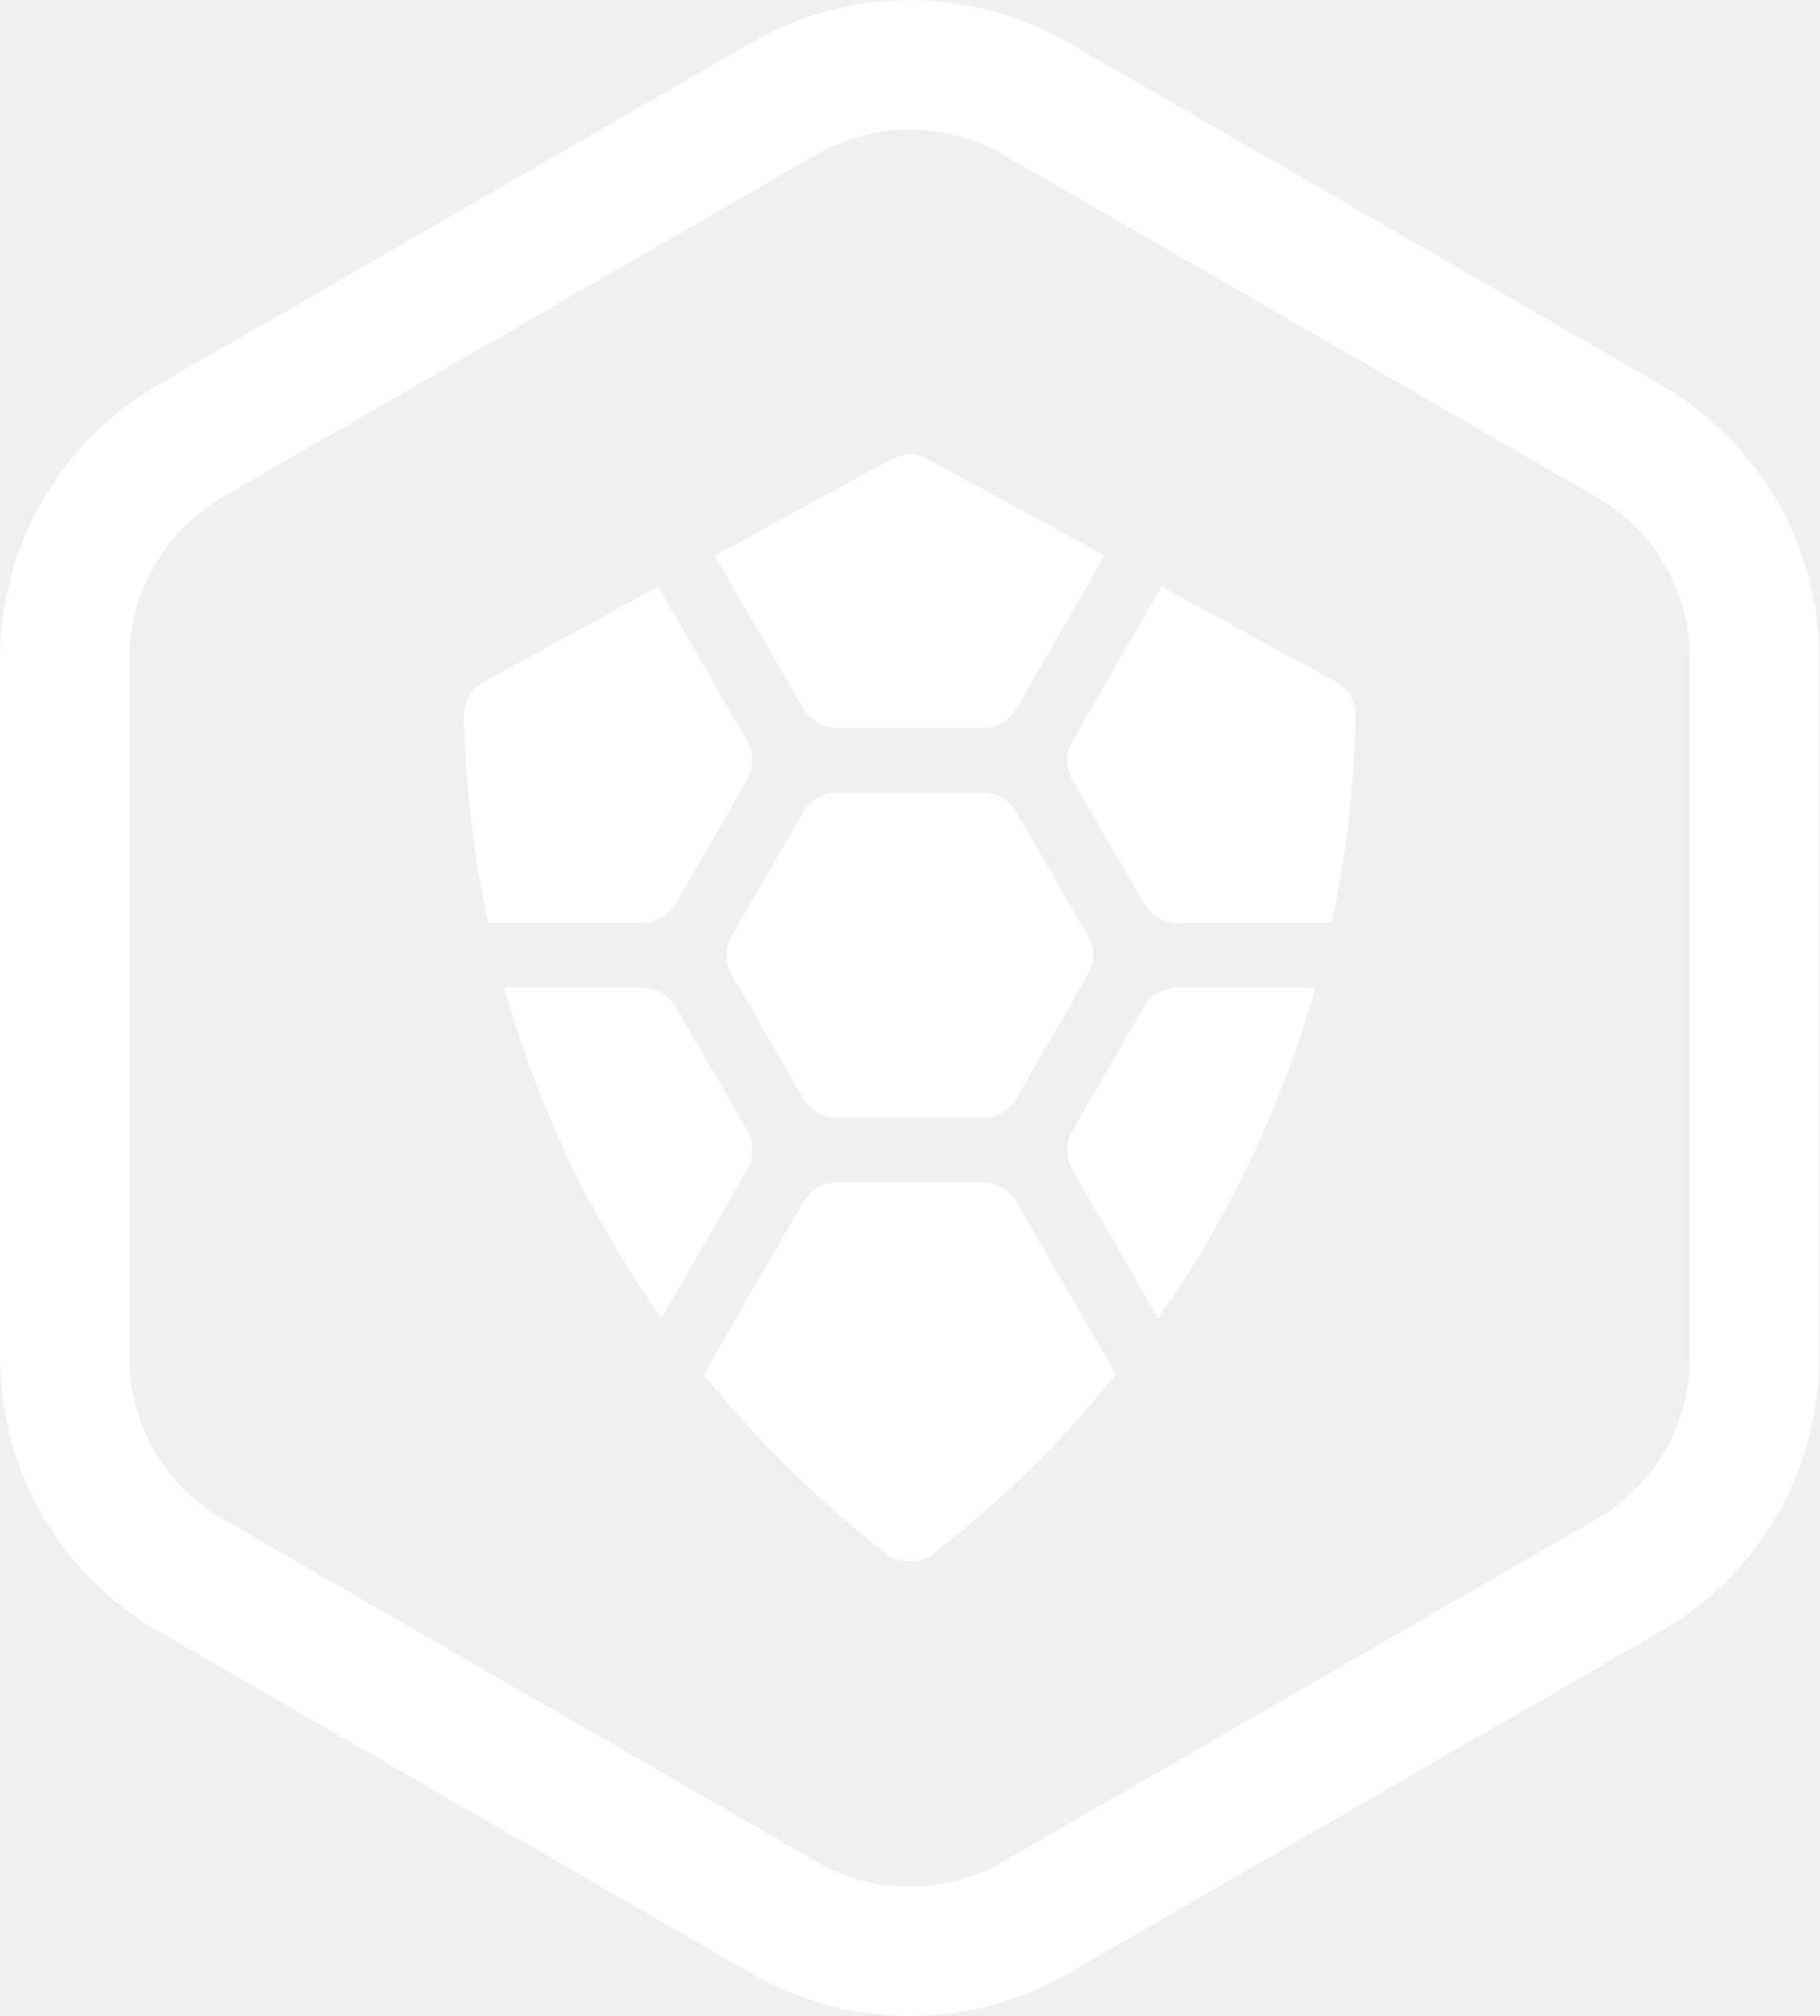
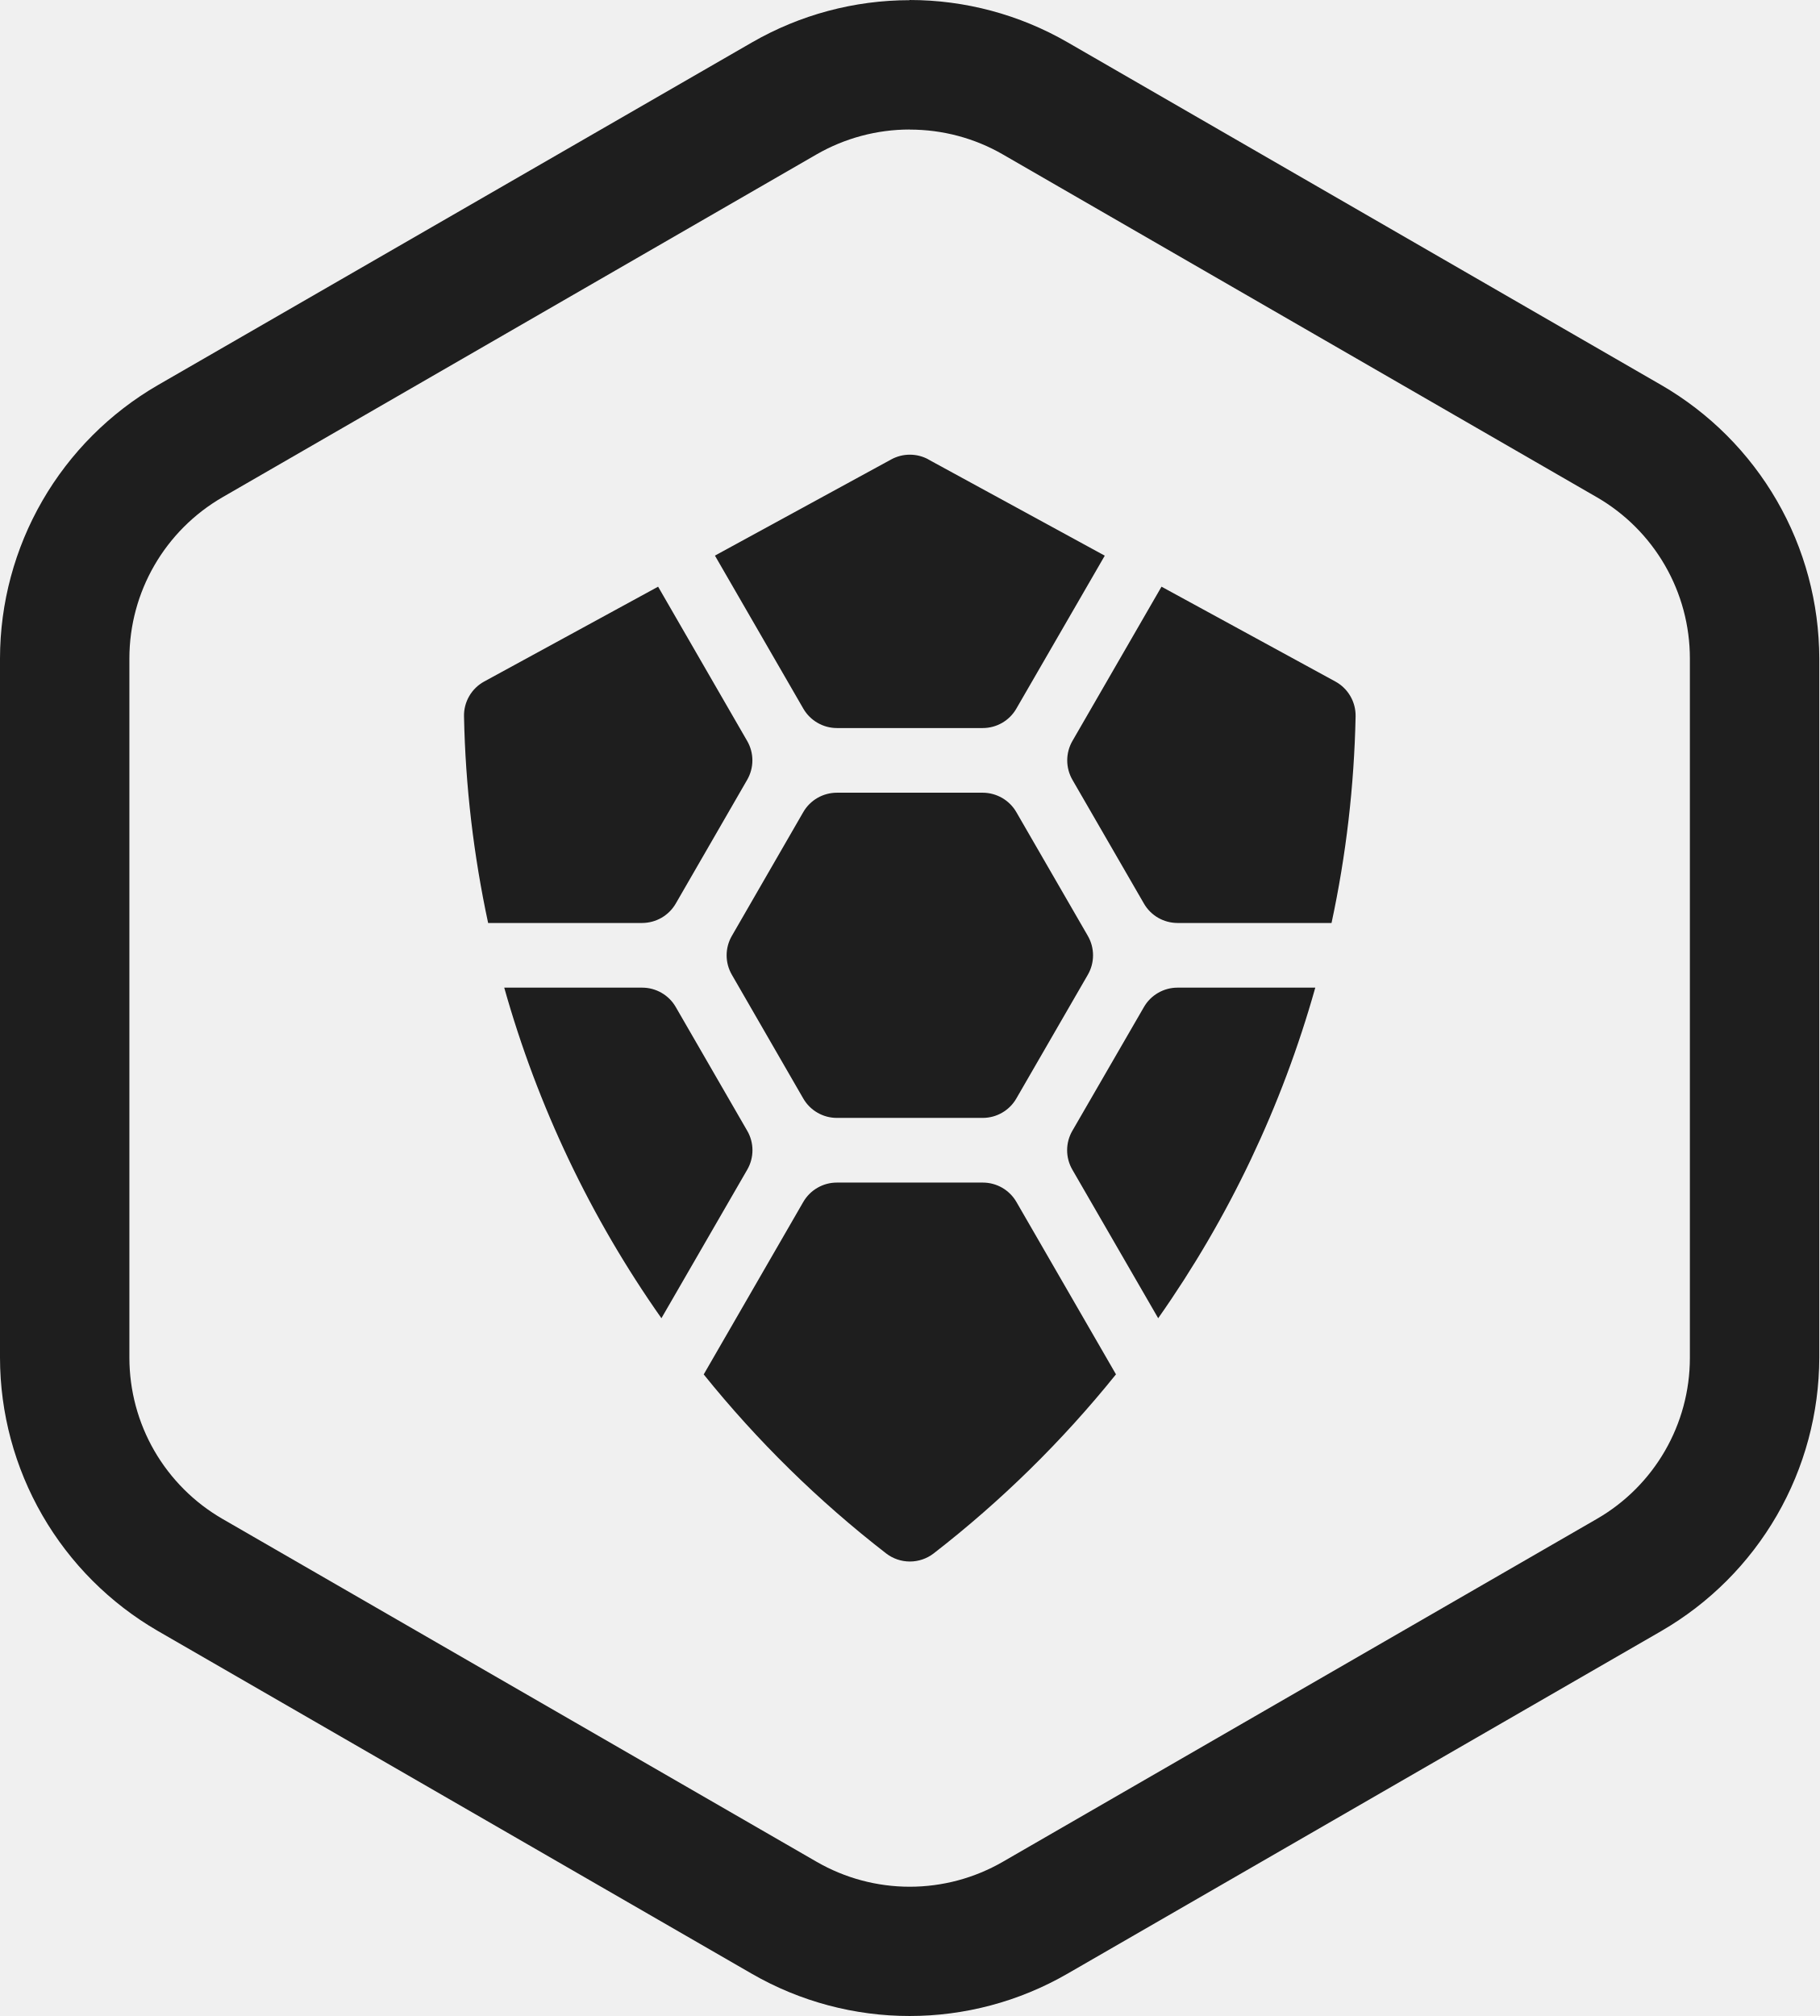
<svg xmlns="http://www.w3.org/2000/svg" width="74" height="82" viewBox="0 0 74 82" fill="none">
-   <path d="M37.008 5.271C38.338 5.271 39.644 5.618 40.794 6.283L64.951 20.224C66.103 20.889 67.059 21.846 67.723 22.997C68.388 24.148 68.737 25.454 68.737 26.784V55.227C68.737 57.931 67.296 60.43 64.951 61.782L40.791 75.727C39.639 76.392 38.333 76.742 37.003 76.742C35.674 76.742 34.368 76.392 33.216 75.727L9.052 61.782C7.901 61.118 6.945 60.162 6.279 59.012C5.614 57.861 5.264 56.556 5.263 55.227V26.784C5.263 24.079 6.707 21.58 9.052 20.224L33.209 6.283C34.363 5.618 35.672 5.268 36.998 5.268H37.005L37.008 5.271ZM37.002 0.007C34.749 0.008 32.536 0.601 30.584 1.727L6.421 15.665C4.471 16.794 2.852 18.415 1.725 20.365C0.598 22.316 0.003 24.528 0 26.78V55.223C0.003 57.475 0.598 59.687 1.725 61.638C2.852 63.589 4.471 65.209 6.421 66.339L30.578 80.28C34.552 82.573 39.448 82.573 43.419 80.28L67.579 66.339C69.529 65.209 71.148 63.589 72.275 61.638C73.402 59.687 73.996 57.475 74 55.223V26.78C73.996 24.528 73.402 22.316 72.275 20.365C71.148 18.415 69.529 16.794 67.579 15.665L43.422 1.72C41.469 0.593 39.254 0 36.998 0L37.002 0.007Z" fill="white" />
-   <path d="M34.043 45.47C33.765 45.471 33.492 45.398 33.252 45.259C33.011 45.121 32.812 44.921 32.673 44.681L29.768 39.646C29.629 39.406 29.556 39.134 29.556 38.857C29.556 38.58 29.629 38.308 29.768 38.068L32.673 33.033C32.812 32.792 33.011 32.593 33.252 32.454C33.492 32.316 33.765 32.243 34.043 32.243H39.974C40.251 32.244 40.523 32.318 40.763 32.456C41.002 32.595 41.202 32.793 41.34 33.033L44.249 38.068C44.387 38.308 44.46 38.58 44.46 38.857C44.46 39.134 44.387 39.406 44.249 39.646L41.34 44.681C41.202 44.921 41.003 45.12 40.763 45.258C40.523 45.397 40.251 45.47 39.974 45.47H34.043ZM26.117 37.542C26.395 37.541 26.667 37.468 26.908 37.33C27.148 37.191 27.348 36.992 27.487 36.752L30.392 31.718C30.531 31.477 30.604 31.205 30.604 30.928C30.604 30.651 30.531 30.379 30.392 30.139L26.769 23.863L19.694 27.721C19.44 27.86 19.229 28.066 19.085 28.316C18.94 28.567 18.867 28.852 18.874 29.141C18.931 31.967 19.262 34.78 19.855 37.542H26.117ZM47.896 37.542C47.619 37.541 47.347 37.468 47.107 37.33C46.867 37.191 46.668 36.992 46.53 36.752L43.621 31.718C43.483 31.477 43.41 31.205 43.41 30.928C43.41 30.651 43.483 30.379 43.621 30.139L47.245 23.863L54.317 27.721C54.57 27.859 54.781 28.064 54.926 28.314C55.072 28.564 55.145 28.849 55.14 29.138C55.082 31.964 54.755 34.778 54.161 37.542H47.896ZM37.764 18.686C37.532 18.56 37.273 18.494 37.008 18.494C36.744 18.494 36.484 18.56 36.253 18.686L29.08 22.599L32.676 28.824C32.815 29.064 33.014 29.263 33.254 29.401C33.494 29.54 33.766 29.613 34.043 29.613H39.974C40.251 29.613 40.523 29.54 40.763 29.402C41.003 29.263 41.202 29.064 41.34 28.824L44.937 22.602L37.764 18.69V18.686ZM20.51 40.172C21.863 44.984 24.025 49.531 26.904 53.618L30.395 47.575C30.534 47.335 30.607 47.062 30.607 46.785C30.607 46.508 30.534 46.236 30.395 45.996L27.487 40.961C27.349 40.721 27.15 40.522 26.91 40.384C26.67 40.245 26.398 40.172 26.121 40.172H20.51ZM53.5 40.172C52.148 44.984 49.987 49.53 47.11 53.618L43.618 47.575C43.479 47.335 43.406 47.062 43.406 46.785C43.406 46.508 43.479 46.236 43.618 45.996L46.53 40.961C46.668 40.721 46.867 40.522 47.107 40.384C47.347 40.245 47.619 40.172 47.896 40.172H53.504H53.5ZM34.043 48.101C33.765 48.1 33.492 48.173 33.252 48.312C33.011 48.45 32.812 48.65 32.673 48.89L28.624 55.904C30.805 58.612 33.295 61.056 36.044 63.185C36.321 63.398 36.66 63.514 37.01 63.514C37.36 63.514 37.7 63.398 37.977 63.185C40.724 61.055 43.213 58.61 45.393 55.901L41.344 48.89C41.205 48.65 41.006 48.451 40.766 48.312C40.526 48.174 40.254 48.101 39.977 48.101H34.039H34.043Z" fill="white" />
+   <path d="M37.008 5.271C38.338 5.271 39.644 5.618 40.794 6.283L64.951 20.224C66.103 20.889 67.059 21.846 67.723 22.997C68.388 24.148 68.737 25.454 68.737 26.784V55.227C68.737 57.931 67.296 60.43 64.951 61.782L40.791 75.727C39.639 76.392 38.333 76.742 37.003 76.742C35.674 76.742 34.368 76.392 33.216 75.727L9.052 61.782C7.901 61.118 6.945 60.162 6.279 59.012C5.614 57.861 5.264 56.556 5.263 55.227V26.784C5.263 24.079 6.707 21.58 9.052 20.224L33.209 6.283C34.363 5.618 35.672 5.268 36.998 5.268H37.005L37.008 5.271ZM37.002 0.007C34.749 0.008 32.536 0.601 30.584 1.727L6.421 15.665C4.471 16.794 2.852 18.415 1.725 20.365C0.598 22.316 0.003 24.528 0 26.78V55.223C0.003 57.475 0.598 59.687 1.725 61.638C2.852 63.589 4.471 65.209 6.421 66.339L30.578 80.28C34.552 82.573 39.448 82.573 43.419 80.28L67.579 66.339C69.529 65.209 71.148 63.589 72.275 61.638C73.402 59.687 73.996 57.475 74 55.223V26.78C73.996 24.528 73.402 22.316 72.275 20.365C71.148 18.415 69.529 16.794 67.579 15.665L43.422 1.72C41.469 0.593 39.254 0 36.998 0L37.002 0.007Z" fill="#1E1E1E" />
+   <path d="M34.043 45.47C33.765 45.471 33.492 45.398 33.252 45.259C33.011 45.121 32.812 44.921 32.673 44.681L29.768 39.646C29.629 39.406 29.556 39.134 29.556 38.857C29.556 38.58 29.629 38.308 29.768 38.068L32.673 33.033C32.812 32.792 33.011 32.593 33.252 32.454C33.492 32.316 33.765 32.243 34.043 32.243H39.974C40.251 32.244 40.523 32.318 40.763 32.456C41.002 32.595 41.202 32.793 41.34 33.033L44.249 38.068C44.387 38.308 44.46 38.58 44.46 38.857C44.46 39.134 44.387 39.406 44.249 39.646L41.34 44.681C41.202 44.921 41.003 45.12 40.763 45.258C40.523 45.397 40.251 45.47 39.974 45.47H34.043ZM26.117 37.542C26.395 37.541 26.667 37.468 26.908 37.33C27.148 37.191 27.348 36.992 27.487 36.752L30.392 31.718C30.531 31.477 30.604 31.205 30.604 30.928C30.604 30.651 30.531 30.379 30.392 30.139L26.769 23.863L19.694 27.721C19.44 27.86 19.229 28.066 19.085 28.316C18.94 28.567 18.867 28.852 18.874 29.141C18.931 31.967 19.262 34.78 19.855 37.542H26.117ZM47.896 37.542C47.619 37.541 47.347 37.468 47.107 37.33C46.867 37.191 46.668 36.992 46.53 36.752L43.621 31.718C43.483 31.477 43.41 31.205 43.41 30.928C43.41 30.651 43.483 30.379 43.621 30.139L47.245 23.863L54.317 27.721C54.57 27.859 54.781 28.064 54.926 28.314C55.072 28.564 55.145 28.849 55.14 29.138C55.082 31.964 54.755 34.778 54.161 37.542H47.896ZM37.764 18.686C37.532 18.56 37.273 18.494 37.008 18.494C36.744 18.494 36.484 18.56 36.253 18.686L29.08 22.599L32.676 28.824C32.815 29.064 33.014 29.263 33.254 29.401C33.494 29.54 33.766 29.613 34.043 29.613H39.974C40.251 29.613 40.523 29.54 40.763 29.402C41.003 29.263 41.202 29.064 41.34 28.824L44.937 22.602L37.764 18.69V18.686ZM20.51 40.172C21.863 44.984 24.025 49.531 26.904 53.618L30.395 47.575C30.534 47.335 30.607 47.062 30.607 46.785C30.607 46.508 30.534 46.236 30.395 45.996L27.487 40.961C27.349 40.721 27.15 40.522 26.91 40.384C26.67 40.245 26.398 40.172 26.121 40.172H20.51ZM53.5 40.172C52.148 44.984 49.987 49.53 47.11 53.618L43.618 47.575C43.479 47.335 43.406 47.062 43.406 46.785C43.406 46.508 43.479 46.236 43.618 45.996L46.53 40.961C46.668 40.721 46.867 40.522 47.107 40.384C47.347 40.245 47.619 40.172 47.896 40.172H53.504H53.5ZM34.043 48.101C33.765 48.1 33.492 48.173 33.252 48.312C33.011 48.45 32.812 48.65 32.673 48.89L28.624 55.904C30.805 58.612 33.295 61.056 36.044 63.185C36.321 63.398 36.66 63.514 37.01 63.514C37.36 63.514 37.7 63.398 37.977 63.185C40.724 61.055 43.213 58.61 45.393 55.901L41.344 48.89C41.205 48.65 41.006 48.451 40.766 48.312C40.526 48.174 40.254 48.101 39.977 48.101H34.039H34.043Z" fill="#1E1E1E" />
</svg>
